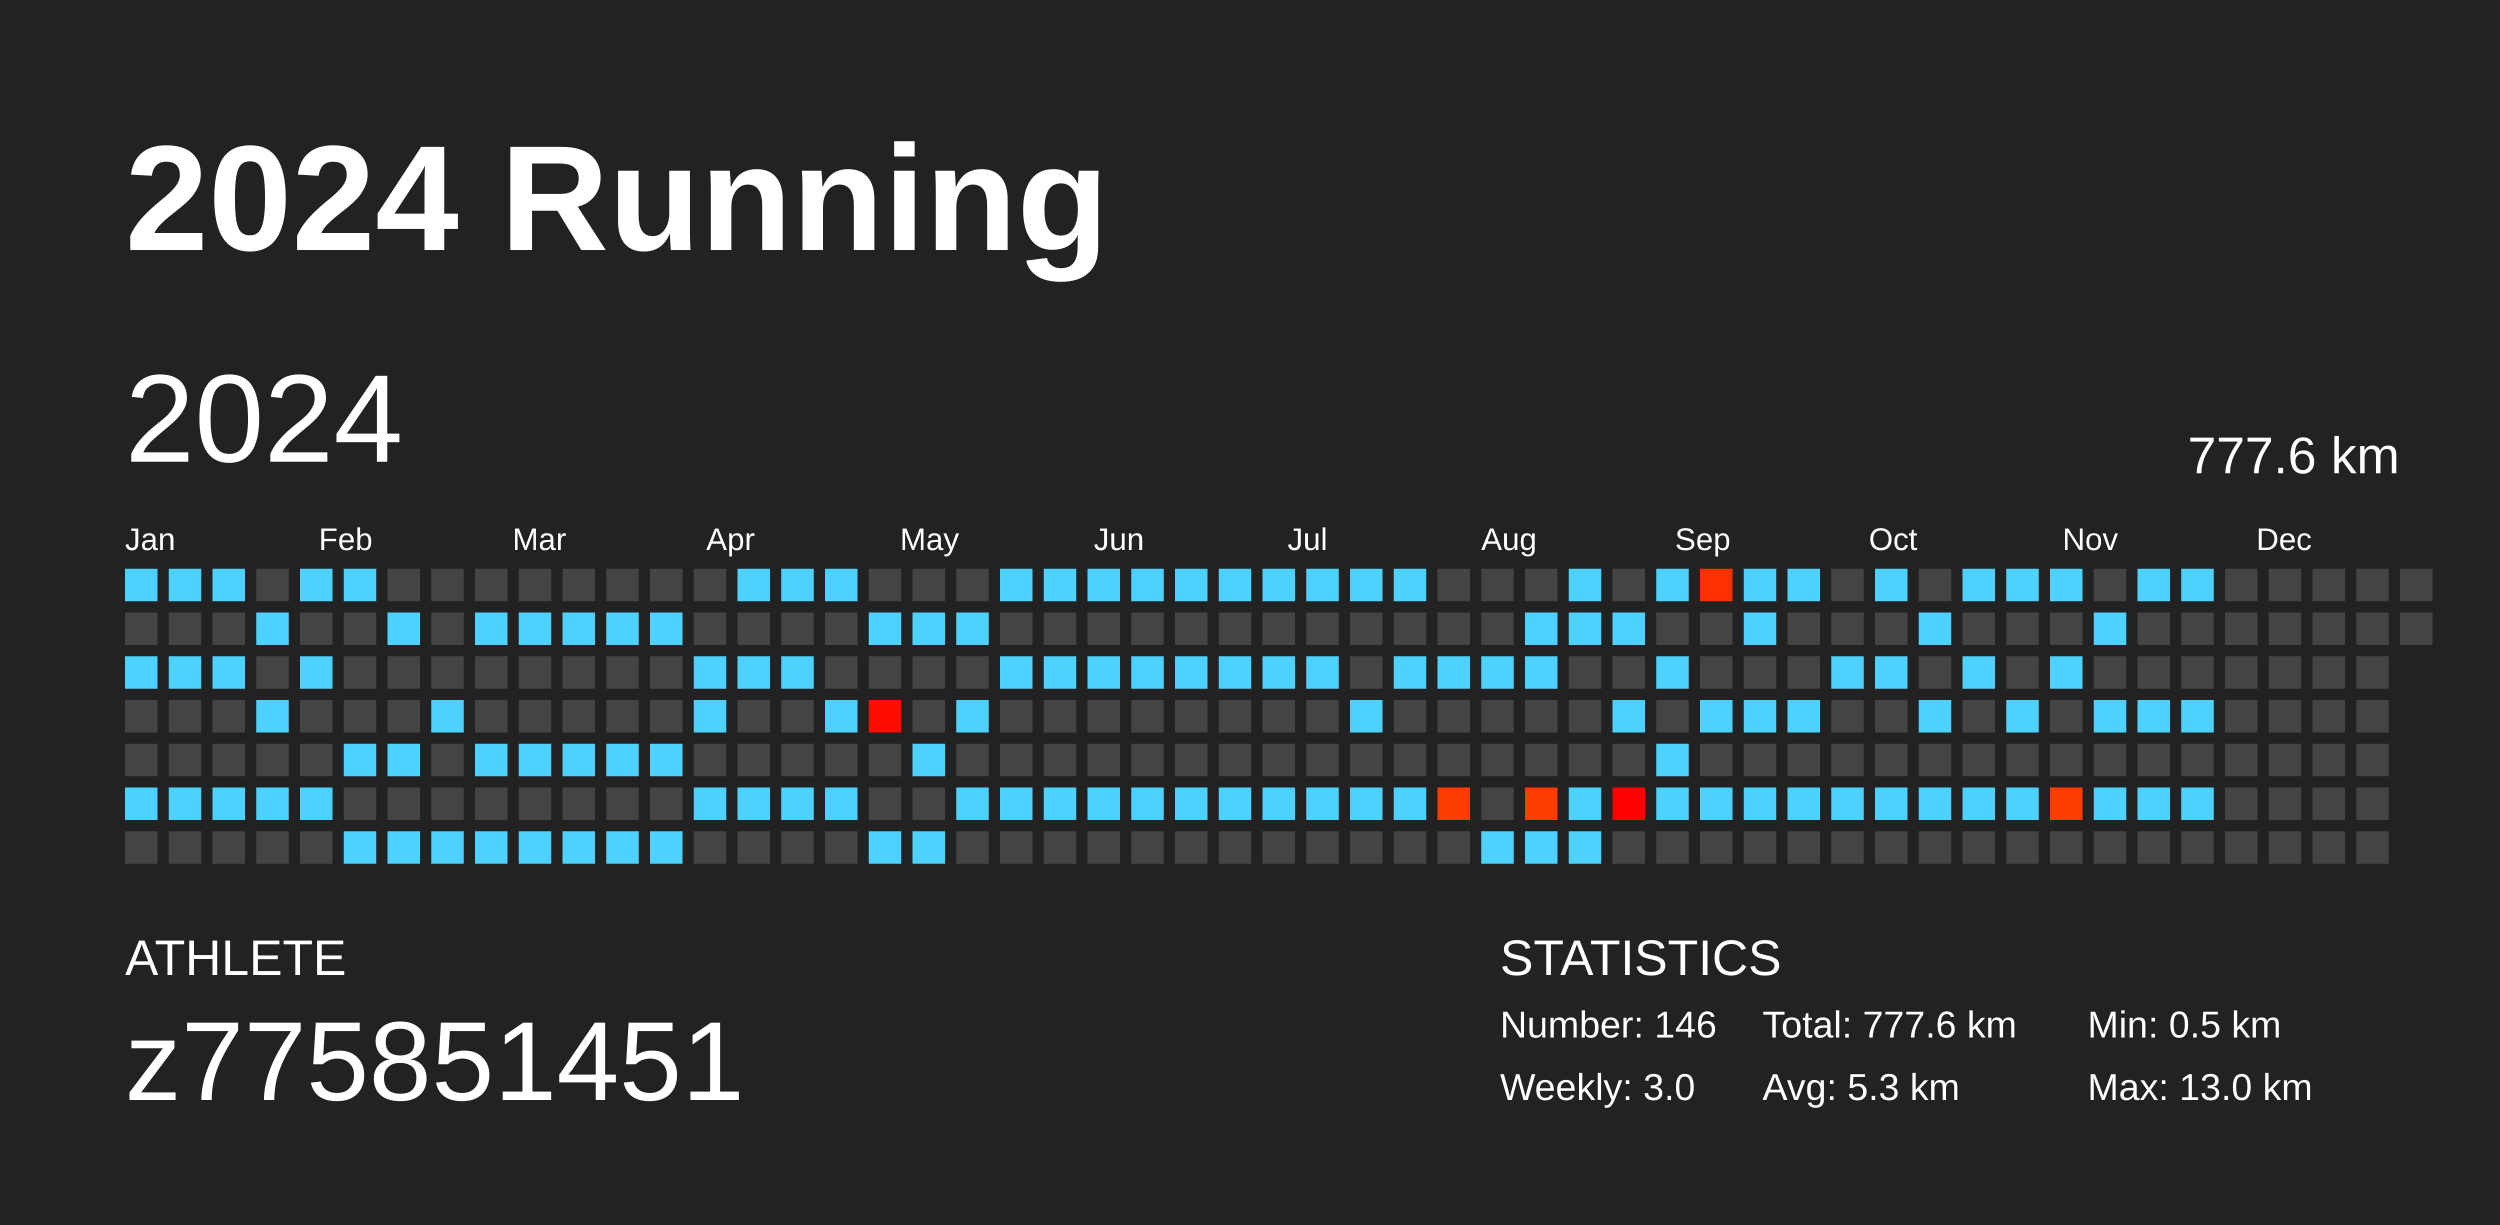
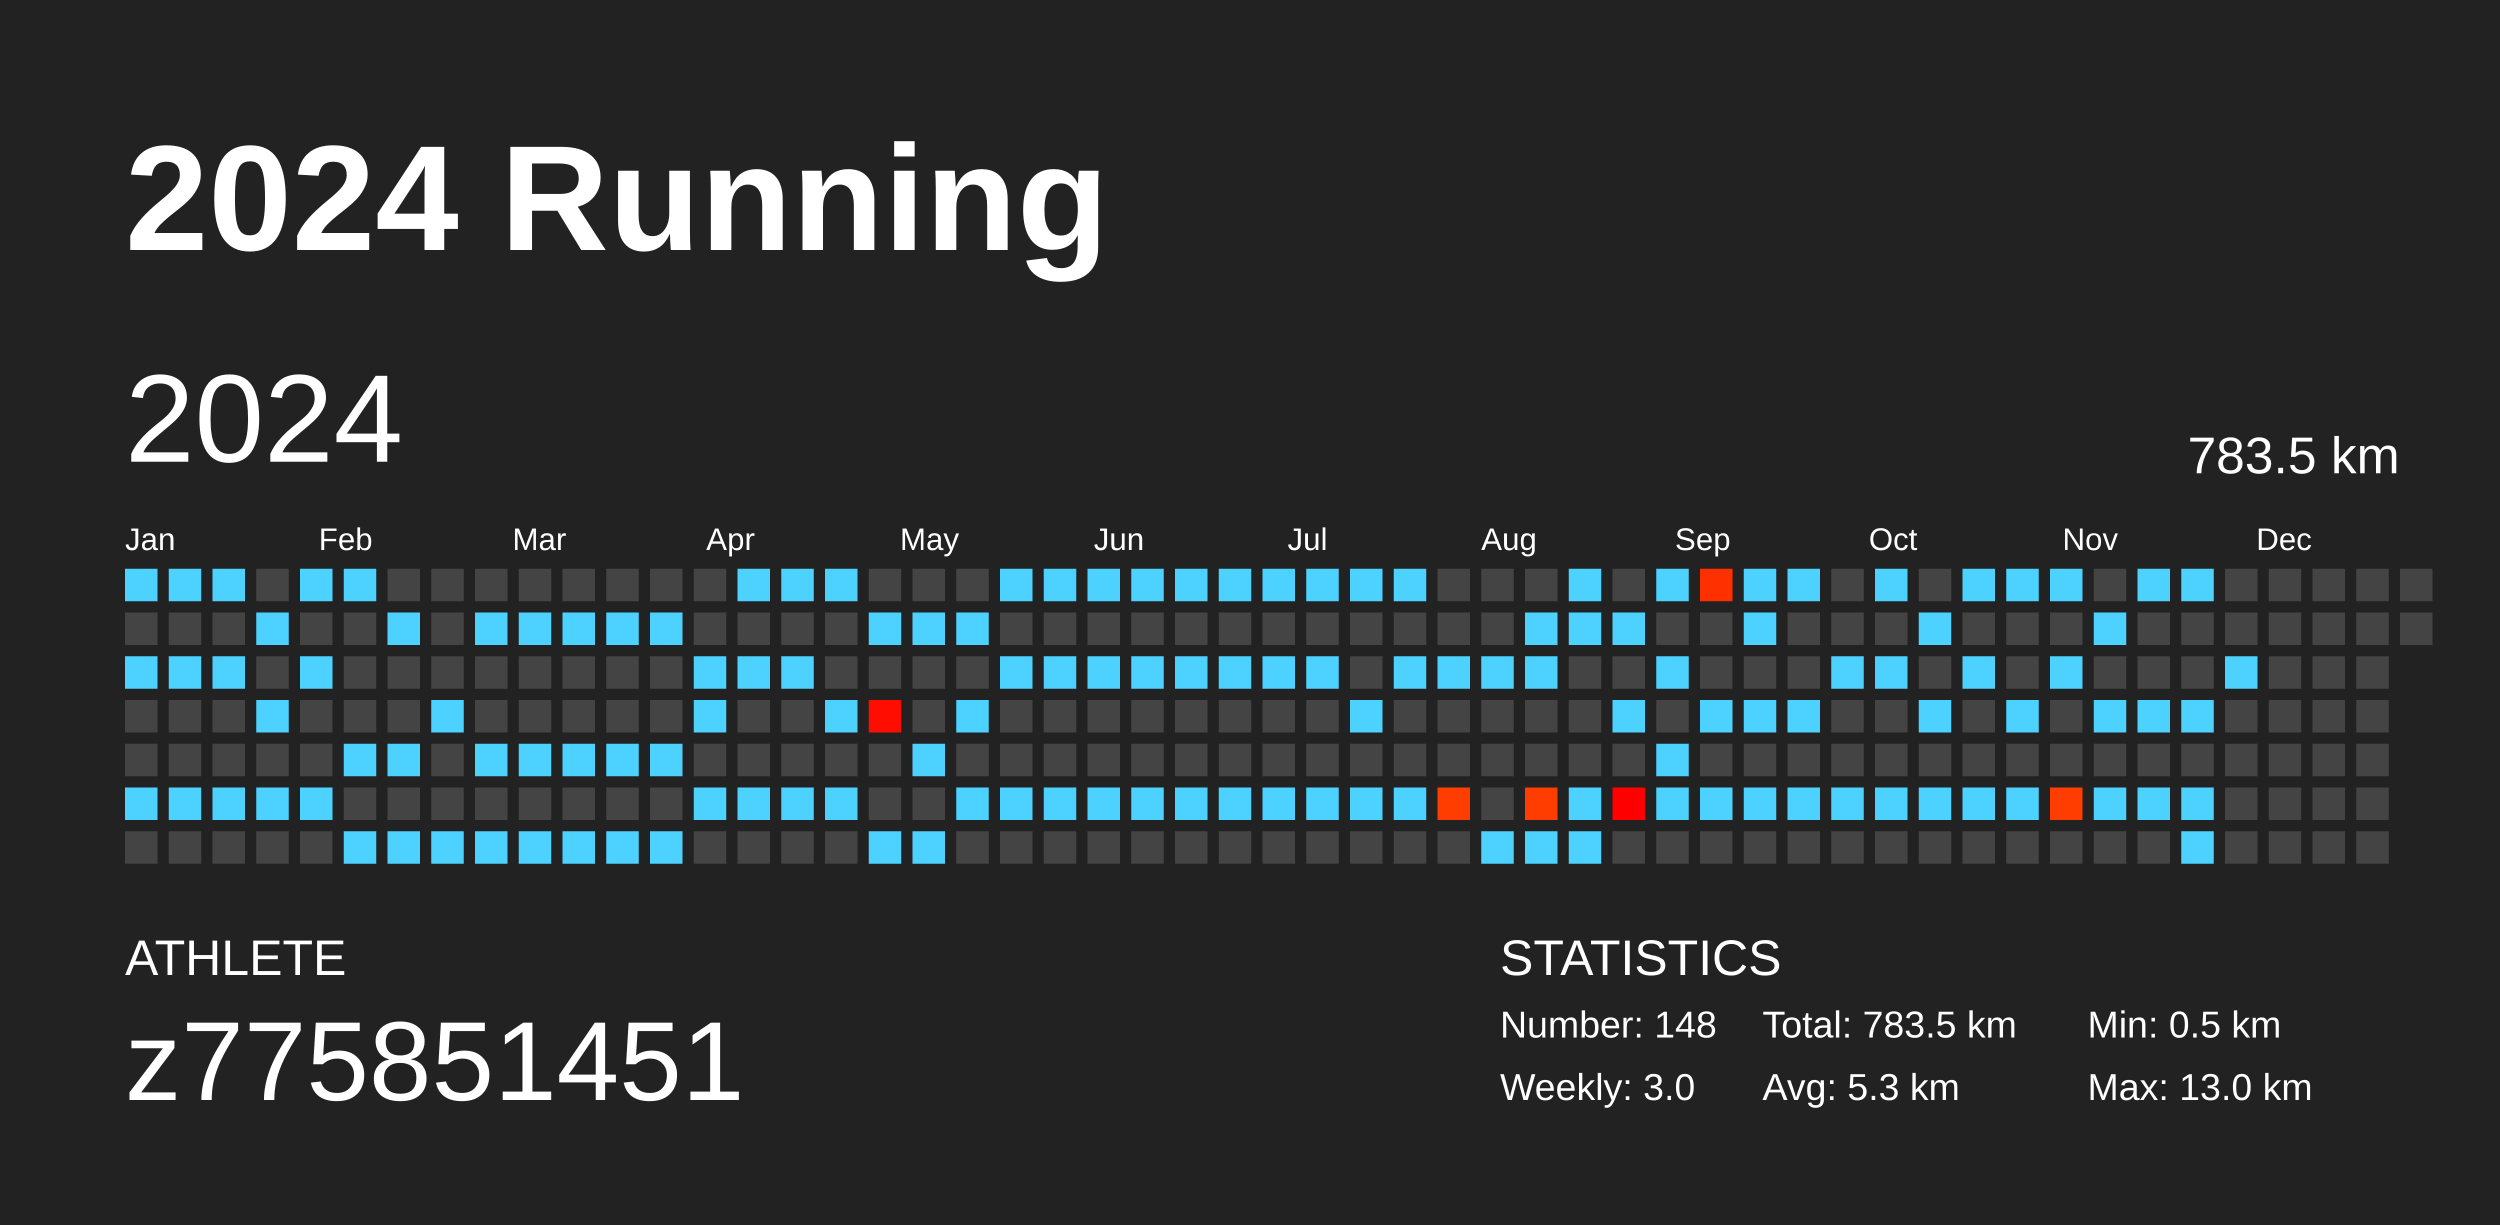
<svg xmlns="http://www.w3.org/2000/svg" baseProfile="full" height="98mm" version="1.1" viewBox="0,0,200,98" width="200mm">
  <defs />
  <rect fill="#222222" height="98" width="200" x="0" y="0" />
  <text fill="#FFFFFF" style="font-size:12px; font-family:Arial; font-weight:bold;" x="10" y="20">2024 Running</text>
  <text fill="#FFFFFF" style="font-size:4px; font-family:Arial" x="10" y="78">ATHLETE</text>
  <text fill="#FFFFFF" style="font-size:9px; font-family:Arial" x="10" y="88">z775851451</text>
  <text fill="#FFFFFF" style="font-size:4px; font-family:Arial" x="120" y="78">STATISTICS</text>
-   <text fill="#FFFFFF" style="font-size:3px; font-family:Arial" x="120" y="83">Number: 146</text>
+   <text fill="#FFFFFF" style="font-size:3px; font-family:Arial" x="120" y="83">Number: 148</text>
  <text fill="#FFFFFF" style="font-size:3px; font-family:Arial" x="120" y="88">Weekly: 3.0</text>
-   <text fill="#FFFFFF" style="font-size:3px; font-family:Arial" x="141" y="83">Total: 777.6 km</text>
+   <text fill="#FFFFFF" style="font-size:3px; font-family:Arial" x="141" y="83">Total: 783.5 km</text>
  <text fill="#FFFFFF" style="font-size:3px; font-family:Arial" x="141" y="88">Avg: 5.3 km</text>
  <text fill="#FFFFFF" style="font-size:3px; font-family:Arial" x="167" y="83">Min: 0.5 km</text>
  <text fill="#FFFFFF" style="font-size:3px; font-family:Arial" x="167" y="88">Max: 13.0 km</text>
  <text dominant-baseline="hanging" fill="#FFFFFF" style="font-size:10.0px; font-family:Arial;" x="10" y="30">2024</text>
-   <text dominant-baseline="hanging" fill="#FFFFFF" style="font-size:4.125px; font-family:Arial;" x="175" y="35">777.6 km</text>
+   <text dominant-baseline="hanging" fill="#FFFFFF" style="font-size:4.125px; font-family:Arial;" x="175" y="35">783.5 km</text>
  <text fill="#FFFFFF" style="font-size:2.5px; font-family:Arial" x="10.0" y="44">Jan</text>
  <text fill="#FFFFFF" style="font-size:2.5px; font-family:Arial" x="25.5" y="44">Feb</text>
  <text fill="#FFFFFF" style="font-size:2.5px; font-family:Arial" x="41.0" y="44">Mar</text>
  <text fill="#FFFFFF" style="font-size:2.5px; font-family:Arial" x="56.5" y="44">Apr</text>
  <text fill="#FFFFFF" style="font-size:2.5px; font-family:Arial" x="72.0" y="44">May</text>
  <text fill="#FFFFFF" style="font-size:2.5px; font-family:Arial" x="87.5" y="44">Jun</text>
  <text fill="#FFFFFF" style="font-size:2.5px; font-family:Arial" x="103.0" y="44">Jul</text>
  <text fill="#FFFFFF" style="font-size:2.5px; font-family:Arial" x="118.5" y="44">Aug</text>
  <text fill="#FFFFFF" style="font-size:2.5px; font-family:Arial" x="134.0" y="44">Sep</text>
  <text fill="#FFFFFF" style="font-size:2.5px; font-family:Arial" x="149.5" y="44">Oct</text>
  <text fill="#FFFFFF" style="font-size:2.5px; font-family:Arial" x="165.0" y="44">Nov</text>
  <text fill="#FFFFFF" style="font-size:2.5px; font-family:Arial" x="180.5" y="44">Dec</text>
  <rect fill="#4dd2ff" height="2.6" width="2.6" x="10.0" y="45.5" />
  <rect fill="#444444" height="2.6" width="2.6" x="10.0" y="49.0" />
  <rect fill="#4dd2ff" height="2.6" width="2.6" x="10.0" y="52.5" />
  <rect fill="#444444" height="2.6" width="2.6" x="10.0" y="56.0" />
  <rect fill="#444444" height="2.6" width="2.6" x="10.0" y="59.5" />
  <rect fill="#4dd2ff" height="2.6" width="2.6" x="10.0" y="63.0" />
  <rect fill="#444444" height="2.6" width="2.6" x="10.0" y="66.5" />
  <rect fill="#4dd2ff" height="2.6" width="2.6" x="13.5" y="45.5" />
  <rect fill="#444444" height="2.6" width="2.6" x="13.5" y="49.0" />
  <rect fill="#4dd2ff" height="2.6" width="2.6" x="13.5" y="52.5" />
  <rect fill="#444444" height="2.6" width="2.6" x="13.5" y="56.0" />
  <rect fill="#444444" height="2.6" width="2.6" x="13.5" y="59.5" />
  <rect fill="#4dd2ff" height="2.6" width="2.6" x="13.5" y="63.0" />
  <rect fill="#444444" height="2.6" width="2.6" x="13.5" y="66.5" />
  <rect fill="#4dd2ff" height="2.6" width="2.6" x="17.0" y="45.5" />
  <rect fill="#444444" height="2.6" width="2.6" x="17.0" y="49.0" />
  <rect fill="#4dd2ff" height="2.6" width="2.6" x="17.0" y="52.5" />
  <rect fill="#444444" height="2.6" width="2.6" x="17.0" y="56.0" />
  <rect fill="#444444" height="2.6" width="2.6" x="17.0" y="59.5" />
  <rect fill="#4dd2ff" height="2.6" width="2.6" x="17.0" y="63.0" />
  <rect fill="#444444" height="2.6" width="2.6" x="17.0" y="66.5" />
  <rect fill="#444444" height="2.6" width="2.6" x="20.5" y="45.5" />
  <rect fill="#4dd2ff" height="2.6" width="2.6" x="20.5" y="49.0" />
  <rect fill="#444444" height="2.6" width="2.6" x="20.5" y="52.5" />
  <rect fill="#4dd2ff" height="2.6" width="2.6" x="20.5" y="56.0" />
  <rect fill="#444444" height="2.6" width="2.6" x="20.5" y="59.5" />
  <rect fill="#4dd2ff" height="2.6" width="2.6" x="20.5" y="63.0" />
  <rect fill="#444444" height="2.6" width="2.6" x="20.5" y="66.5" />
  <rect fill="#4dd2ff" height="2.6" width="2.6" x="24.0" y="45.5" />
  <rect fill="#444444" height="2.6" width="2.6" x="24.0" y="49.0" />
  <rect fill="#4dd2ff" height="2.6" width="2.6" x="24.0" y="52.5" />
  <rect fill="#444444" height="2.6" width="2.6" x="24.0" y="56.0" />
  <rect fill="#444444" height="2.6" width="2.6" x="24.0" y="59.5" />
  <rect fill="#4dd2ff" height="2.6" width="2.6" x="24.0" y="63.0" />
  <rect fill="#444444" height="2.6" width="2.6" x="24.0" y="66.5" />
  <rect fill="#4dd2ff" height="2.6" width="2.6" x="27.5" y="45.5" />
  <rect fill="#444444" height="2.6" width="2.6" x="27.5" y="49.0" />
  <rect fill="#444444" height="2.6" width="2.6" x="27.5" y="52.5" />
  <rect fill="#444444" height="2.6" width="2.6" x="27.5" y="56.0" />
  <rect fill="#4dd2ff" height="2.6" width="2.6" x="27.5" y="59.5" />
  <rect fill="#444444" height="2.6" width="2.6" x="27.5" y="63.0" />
  <rect fill="#4dd2ff" height="2.6" width="2.6" x="27.5" y="66.5" />
  <rect fill="#444444" height="2.6" width="2.6" x="31.0" y="45.5" />
  <rect fill="#4dd2ff" height="2.6" width="2.6" x="31.0" y="49.0" />
  <rect fill="#444444" height="2.6" width="2.6" x="31.0" y="52.5" />
  <rect fill="#444444" height="2.6" width="2.6" x="31.0" y="56.0" />
  <rect fill="#4dd2ff" height="2.6" width="2.6" x="31.0" y="59.5" />
  <rect fill="#444444" height="2.6" width="2.6" x="31.0" y="63.0" />
  <rect fill="#4dd2ff" height="2.6" width="2.6" x="31.0" y="66.5" />
  <rect fill="#444444" height="2.6" width="2.6" x="34.5" y="45.5" />
  <rect fill="#444444" height="2.6" width="2.6" x="34.5" y="49.0" />
  <rect fill="#444444" height="2.6" width="2.6" x="34.5" y="52.5" />
  <rect fill="#4dd2ff" height="2.6" width="2.6" x="34.5" y="56.0" />
  <rect fill="#444444" height="2.6" width="2.6" x="34.5" y="59.5" />
  <rect fill="#444444" height="2.6" width="2.6" x="34.5" y="63.0" />
  <rect fill="#4dd2ff" height="2.6" width="2.6" x="34.5" y="66.5" />
  <rect fill="#444444" height="2.6" width="2.6" x="38.0" y="45.5" />
  <rect fill="#4dd2ff" height="2.6" width="2.6" x="38.0" y="49.0" />
  <rect fill="#444444" height="2.6" width="2.6" x="38.0" y="52.5" />
  <rect fill="#444444" height="2.6" width="2.6" x="38.0" y="56.0" />
  <rect fill="#4dd2ff" height="2.6" width="2.6" x="38.0" y="59.5" />
  <rect fill="#444444" height="2.6" width="2.6" x="38.0" y="63.0" />
  <rect fill="#4dd2ff" height="2.6" width="2.6" x="38.0" y="66.5" />
  <rect fill="#444444" height="2.6" width="2.6" x="41.5" y="45.5" />
  <rect fill="#4dd2ff" height="2.6" width="2.6" x="41.5" y="49.0" />
  <rect fill="#444444" height="2.6" width="2.6" x="41.5" y="52.5" />
  <rect fill="#444444" height="2.6" width="2.6" x="41.5" y="56.0" />
  <rect fill="#4dd2ff" height="2.6" width="2.6" x="41.5" y="59.5" />
  <rect fill="#444444" height="2.6" width="2.6" x="41.5" y="63.0" />
  <rect fill="#4dd2ff" height="2.6" width="2.6" x="41.5" y="66.5" />
  <rect fill="#444444" height="2.6" width="2.6" x="45.0" y="45.5" />
  <rect fill="#4dd2ff" height="2.6" width="2.6" x="45.0" y="49.0" />
  <rect fill="#444444" height="2.6" width="2.6" x="45.0" y="52.5" />
  <rect fill="#444444" height="2.6" width="2.6" x="45.0" y="56.0" />
  <rect fill="#4dd2ff" height="2.6" width="2.6" x="45.0" y="59.5" />
  <rect fill="#444444" height="2.6" width="2.6" x="45.0" y="63.0" />
  <rect fill="#4dd2ff" height="2.6" width="2.6" x="45.0" y="66.5" />
  <rect fill="#444444" height="2.6" width="2.6" x="48.5" y="45.5" />
  <rect fill="#4dd2ff" height="2.6" width="2.6" x="48.5" y="49.0" />
  <rect fill="#444444" height="2.6" width="2.6" x="48.5" y="52.5" />
  <rect fill="#444444" height="2.6" width="2.6" x="48.5" y="56.0" />
  <rect fill="#4dd2ff" height="2.6" width="2.6" x="48.5" y="59.5" />
  <rect fill="#444444" height="2.6" width="2.6" x="48.5" y="63.0" />
  <rect fill="#4dd2ff" height="2.6" width="2.6" x="48.5" y="66.5" />
  <rect fill="#444444" height="2.6" width="2.6" x="52.0" y="45.5" />
  <rect fill="#4dd2ff" height="2.6" width="2.6" x="52.0" y="49.0" />
  <rect fill="#444444" height="2.6" width="2.6" x="52.0" y="52.5" />
  <rect fill="#444444" height="2.6" width="2.6" x="52.0" y="56.0" />
  <rect fill="#4dd2ff" height="2.6" width="2.6" x="52.0" y="59.5" />
  <rect fill="#444444" height="2.6" width="2.6" x="52.0" y="63.0" />
  <rect fill="#4dd2ff" height="2.6" width="2.6" x="52.0" y="66.5" />
  <rect fill="#444444" height="2.6" width="2.6" x="55.5" y="45.5" />
  <rect fill="#444444" height="2.6" width="2.6" x="55.5" y="49.0" />
  <rect fill="#4dd2ff" height="2.6" width="2.6" x="55.5" y="52.5" />
  <rect fill="#4dd2ff" height="2.6" width="2.6" x="55.5" y="56.0" />
  <rect fill="#444444" height="2.6" width="2.6" x="55.5" y="59.5" />
  <rect fill="#4dd2ff" height="2.6" width="2.6" x="55.5" y="63.0" />
  <rect fill="#444444" height="2.6" width="2.6" x="55.5" y="66.5" />
  <rect fill="#4dd2ff" height="2.6" width="2.6" x="59.0" y="45.5" />
  <rect fill="#444444" height="2.6" width="2.6" x="59.0" y="49.0" />
  <rect fill="#4dd2ff" height="2.6" width="2.6" x="59.0" y="52.5" />
  <rect fill="#444444" height="2.6" width="2.6" x="59.0" y="56.0" />
  <rect fill="#444444" height="2.6" width="2.6" x="59.0" y="59.5" />
  <rect fill="#4dd2ff" height="2.6" width="2.6" x="59.0" y="63.0" />
  <rect fill="#444444" height="2.6" width="2.6" x="59.0" y="66.5" />
  <rect fill="#4dd2ff" height="2.6" width="2.6" x="62.5" y="45.5" />
  <rect fill="#444444" height="2.6" width="2.6" x="62.5" y="49.0" />
  <rect fill="#4dd2ff" height="2.6" width="2.6" x="62.5" y="52.5" />
  <rect fill="#444444" height="2.6" width="2.6" x="62.5" y="56.0" />
  <rect fill="#444444" height="2.6" width="2.6" x="62.5" y="59.5" />
  <rect fill="#4dd2ff" height="2.6" width="2.6" x="62.5" y="63.0" />
  <rect fill="#444444" height="2.6" width="2.6" x="62.5" y="66.5" />
  <rect fill="#4dd2ff" height="2.6" width="2.6" x="66.0" y="45.5" />
  <rect fill="#444444" height="2.6" width="2.6" x="66.0" y="49.0" />
  <rect fill="#444444" height="2.6" width="2.6" x="66.0" y="52.5" />
  <rect fill="#4dd2ff" height="2.6" width="2.6" x="66.0" y="56.0" />
  <rect fill="#444444" height="2.6" width="2.6" x="66.0" y="59.5" />
  <rect fill="#4dd2ff" height="2.6" width="2.6" x="66.0" y="63.0" />
  <rect fill="#444444" height="2.6" width="2.6" x="66.0" y="66.5" />
  <rect fill="#444444" height="2.6" width="2.6" x="69.5" y="45.5" />
  <rect fill="#4dd2ff" height="2.6" width="2.6" x="69.5" y="49.0" />
  <rect fill="#444444" height="2.6" width="2.6" x="69.5" y="52.5" />
  <rect fill="#ff0d00" height="2.6" width="2.6" x="69.5" y="56.0" />
  <rect fill="#444444" height="2.6" width="2.6" x="69.5" y="59.5" />
  <rect fill="#444444" height="2.6" width="2.6" x="69.5" y="63.0" />
  <rect fill="#4dd2ff" height="2.6" width="2.6" x="69.5" y="66.5" />
  <rect fill="#444444" height="2.6" width="2.6" x="73.0" y="45.5" />
  <rect fill="#4dd2ff" height="2.6" width="2.6" x="73.0" y="49.0" />
  <rect fill="#444444" height="2.6" width="2.6" x="73.0" y="52.5" />
  <rect fill="#444444" height="2.6" width="2.6" x="73.0" y="56.0" />
  <rect fill="#4dd2ff" height="2.6" width="2.6" x="73.0" y="59.5" />
  <rect fill="#444444" height="2.6" width="2.6" x="73.0" y="63.0" />
  <rect fill="#4dd2ff" height="2.6" width="2.6" x="73.0" y="66.5" />
  <rect fill="#444444" height="2.6" width="2.6" x="76.5" y="45.5" />
  <rect fill="#4dd2ff" height="2.6" width="2.6" x="76.5" y="49.0" />
  <rect fill="#444444" height="2.6" width="2.6" x="76.5" y="52.5" />
  <rect fill="#4dd2ff" height="2.6" width="2.6" x="76.5" y="56.0" />
  <rect fill="#444444" height="2.6" width="2.6" x="76.5" y="59.5" />
  <rect fill="#4dd2ff" height="2.6" width="2.6" x="76.5" y="63.0" />
  <rect fill="#444444" height="2.6" width="2.6" x="76.5" y="66.5" />
  <rect fill="#4dd2ff" height="2.6" width="2.6" x="80.0" y="45.5" />
  <rect fill="#444444" height="2.6" width="2.6" x="80.0" y="49.0" />
  <rect fill="#4dd2ff" height="2.6" width="2.6" x="80.0" y="52.5" />
  <rect fill="#444444" height="2.6" width="2.6" x="80.0" y="56.0" />
  <rect fill="#444444" height="2.6" width="2.6" x="80.0" y="59.5" />
  <rect fill="#4dd2ff" height="2.6" width="2.6" x="80.0" y="63.0" />
  <rect fill="#444444" height="2.6" width="2.6" x="80.0" y="66.5" />
  <rect fill="#4dd2ff" height="2.6" width="2.6" x="83.5" y="45.5" />
  <rect fill="#444444" height="2.6" width="2.6" x="83.5" y="49.0" />
  <rect fill="#4dd2ff" height="2.6" width="2.6" x="83.5" y="52.5" />
  <rect fill="#444444" height="2.6" width="2.6" x="83.5" y="56.0" />
  <rect fill="#444444" height="2.6" width="2.6" x="83.5" y="59.5" />
  <rect fill="#4dd2ff" height="2.6" width="2.6" x="83.5" y="63.0" />
  <rect fill="#444444" height="2.6" width="2.6" x="83.5" y="66.5" />
  <rect fill="#4dd2ff" height="2.6" width="2.6" x="87.0" y="45.5" />
  <rect fill="#444444" height="2.6" width="2.6" x="87.0" y="49.0" />
  <rect fill="#4dd2ff" height="2.6" width="2.6" x="87.0" y="52.5" />
  <rect fill="#444444" height="2.6" width="2.6" x="87.0" y="56.0" />
  <rect fill="#444444" height="2.6" width="2.6" x="87.0" y="59.5" />
  <rect fill="#4dd2ff" height="2.6" width="2.6" x="87.0" y="63.0" />
  <rect fill="#444444" height="2.6" width="2.6" x="87.0" y="66.5" />
  <rect fill="#4dd2ff" height="2.6" width="2.6" x="90.5" y="45.5" />
  <rect fill="#444444" height="2.6" width="2.6" x="90.5" y="49.0" />
  <rect fill="#4dd2ff" height="2.6" width="2.6" x="90.5" y="52.5" />
  <rect fill="#444444" height="2.6" width="2.6" x="90.5" y="56.0" />
  <rect fill="#444444" height="2.6" width="2.6" x="90.5" y="59.5" />
  <rect fill="#4dd2ff" height="2.6" width="2.6" x="90.5" y="63.0" />
  <rect fill="#444444" height="2.6" width="2.6" x="90.5" y="66.5" />
  <rect fill="#4dd2ff" height="2.6" width="2.6" x="94.0" y="45.5" />
  <rect fill="#444444" height="2.6" width="2.6" x="94.0" y="49.0" />
  <rect fill="#4dd2ff" height="2.6" width="2.6" x="94.0" y="52.5" />
  <rect fill="#444444" height="2.6" width="2.6" x="94.0" y="56.0" />
  <rect fill="#444444" height="2.6" width="2.6" x="94.0" y="59.5" />
  <rect fill="#4dd2ff" height="2.6" width="2.6" x="94.0" y="63.0" />
  <rect fill="#444444" height="2.6" width="2.6" x="94.0" y="66.5" />
  <rect fill="#4dd2ff" height="2.6" width="2.6" x="97.5" y="45.5" />
  <rect fill="#444444" height="2.6" width="2.6" x="97.5" y="49.0" />
  <rect fill="#4dd2ff" height="2.6" width="2.6" x="97.5" y="52.5" />
  <rect fill="#444444" height="2.6" width="2.6" x="97.5" y="56.0" />
  <rect fill="#444444" height="2.6" width="2.6" x="97.5" y="59.5" />
  <rect fill="#4dd2ff" height="2.6" width="2.6" x="97.5" y="63.0" />
  <rect fill="#444444" height="2.6" width="2.6" x="97.5" y="66.5" />
  <rect fill="#4dd2ff" height="2.6" width="2.6" x="101.0" y="45.5" />
  <rect fill="#444444" height="2.6" width="2.6" x="101.0" y="49.0" />
  <rect fill="#4dd2ff" height="2.6" width="2.6" x="101.0" y="52.5" />
  <rect fill="#444444" height="2.6" width="2.6" x="101.0" y="56.0" />
  <rect fill="#444444" height="2.6" width="2.6" x="101.0" y="59.5" />
  <rect fill="#4dd2ff" height="2.6" width="2.6" x="101.0" y="63.0" />
  <rect fill="#444444" height="2.6" width="2.6" x="101.0" y="66.5" />
  <rect fill="#4dd2ff" height="2.6" width="2.6" x="104.5" y="45.5" />
  <rect fill="#444444" height="2.6" width="2.6" x="104.5" y="49.0" />
  <rect fill="#4dd2ff" height="2.6" width="2.6" x="104.5" y="52.5" />
  <rect fill="#444444" height="2.6" width="2.6" x="104.5" y="56.0" />
  <rect fill="#444444" height="2.6" width="2.6" x="104.5" y="59.5" />
  <rect fill="#4dd2ff" height="2.6" width="2.6" x="104.5" y="63.0" />
  <rect fill="#444444" height="2.6" width="2.6" x="104.5" y="66.5" />
  <rect fill="#4dd2ff" height="2.6" width="2.6" x="108.0" y="45.5" />
  <rect fill="#444444" height="2.6" width="2.6" x="108.0" y="49.0" />
  <rect fill="#444444" height="2.6" width="2.6" x="108.0" y="52.5" />
  <rect fill="#4dd2ff" height="2.6" width="2.6" x="108.0" y="56.0" />
  <rect fill="#444444" height="2.6" width="2.6" x="108.0" y="59.5" />
  <rect fill="#4dd2ff" height="2.6" width="2.6" x="108.0" y="63.0" />
  <rect fill="#444444" height="2.6" width="2.6" x="108.0" y="66.5" />
  <rect fill="#4dd2ff" height="2.6" width="2.6" x="111.5" y="45.5" />
  <rect fill="#444444" height="2.6" width="2.6" x="111.5" y="49.0" />
  <rect fill="#4dd2ff" height="2.6" width="2.6" x="111.5" y="52.5" />
  <rect fill="#444444" height="2.6" width="2.6" x="111.5" y="56.0" />
  <rect fill="#444444" height="2.6" width="2.6" x="111.5" y="59.5" />
  <rect fill="#4dd2ff" height="2.6" width="2.6" x="111.5" y="63.0" />
  <rect fill="#444444" height="2.6" width="2.6" x="111.5" y="66.5" />
  <rect fill="#444444" height="2.6" width="2.6" x="115.0" y="45.5" />
  <rect fill="#444444" height="2.6" width="2.6" x="115.0" y="49.0" />
  <rect fill="#4dd2ff" height="2.6" width="2.6" x="115.0" y="52.5" />
  <rect fill="#444444" height="2.6" width="2.6" x="115.0" y="56.0" />
  <rect fill="#444444" height="2.6" width="2.6" x="115.0" y="59.5" />
  <rect fill="#ff3d00" height="2.6" width="2.6" x="115.0" y="63.0" />
  <rect fill="#444444" height="2.6" width="2.6" x="115.0" y="66.5" />
  <rect fill="#444444" height="2.6" width="2.6" x="118.5" y="45.5" />
  <rect fill="#444444" height="2.6" width="2.6" x="118.5" y="49.0" />
  <rect fill="#4dd2ff" height="2.6" width="2.6" x="118.5" y="52.5" />
  <rect fill="#444444" height="2.6" width="2.6" x="118.5" y="56.0" />
  <rect fill="#444444" height="2.6" width="2.6" x="118.5" y="59.5" />
  <rect fill="#444444" height="2.6" width="2.6" x="118.5" y="63.0" />
  <rect fill="#4dd2ff" height="2.6" width="2.6" x="118.5" y="66.5" />
  <rect fill="#444444" height="2.6" width="2.6" x="122.0" y="45.5" />
  <rect fill="#4dd2ff" height="2.6" width="2.6" x="122.0" y="49.0" />
  <rect fill="#4dd2ff" height="2.6" width="2.6" x="122.0" y="52.5" />
  <rect fill="#444444" height="2.6" width="2.6" x="122.0" y="56.0" />
  <rect fill="#444444" height="2.6" width="2.6" x="122.0" y="59.5" />
  <rect fill="#ff3d00" height="2.6" width="2.6" x="122.0" y="63.0" />
  <rect fill="#4dd2ff" height="2.6" width="2.6" x="122.0" y="66.5" />
  <rect fill="#4dd2ff" height="2.6" width="2.6" x="125.5" y="45.5" />
  <rect fill="#4dd2ff" height="2.6" width="2.6" x="125.5" y="49.0" />
  <rect fill="#444444" height="2.6" width="2.6" x="125.5" y="52.5" />
  <rect fill="#444444" height="2.6" width="2.6" x="125.5" y="56.0" />
  <rect fill="#444444" height="2.6" width="2.6" x="125.5" y="59.5" />
  <rect fill="#4dd2ff" height="2.6" width="2.6" x="125.5" y="63.0" />
  <rect fill="#4dd2ff" height="2.6" width="2.6" x="125.5" y="66.5" />
  <rect fill="#444444" height="2.6" width="2.6" x="129.0" y="45.5" />
  <rect fill="#4dd2ff" height="2.6" width="2.6" x="129.0" y="49.0" />
  <rect fill="#444444" height="2.6" width="2.6" x="129.0" y="52.5" />
  <rect fill="#4dd2ff" height="2.6" width="2.6" x="129.0" y="56.0" />
  <rect fill="#444444" height="2.6" width="2.6" x="129.0" y="59.5" />
  <rect fill="#ff0000" height="2.6" width="2.6" x="129.0" y="63.0" />
  <rect fill="#444444" height="2.6" width="2.6" x="129.0" y="66.5" />
  <rect fill="#4dd2ff" height="2.6" width="2.6" x="132.5" y="45.5" />
  <rect fill="#444444" height="2.6" width="2.6" x="132.5" y="49.0" />
  <rect fill="#4dd2ff" height="2.6" width="2.6" x="132.5" y="52.5" />
  <rect fill="#444444" height="2.6" width="2.6" x="132.5" y="56.0" />
  <rect fill="#4dd2ff" height="2.6" width="2.6" x="132.5" y="59.5" />
  <rect fill="#4dd2ff" height="2.6" width="2.6" x="132.5" y="63.0" />
  <rect fill="#444444" height="2.6" width="2.6" x="132.5" y="66.5" />
  <rect fill="#ff3000" height="2.6" width="2.6" x="136.0" y="45.5" />
  <rect fill="#444444" height="2.6" width="2.6" x="136.0" y="49.0" />
  <rect fill="#444444" height="2.6" width="2.6" x="136.0" y="52.5" />
  <rect fill="#4dd2ff" height="2.6" width="2.6" x="136.0" y="56.0" />
  <rect fill="#444444" height="2.6" width="2.6" x="136.0" y="59.5" />
  <rect fill="#4dd2ff" height="2.6" width="2.6" x="136.0" y="63.0" />
  <rect fill="#444444" height="2.6" width="2.6" x="136.0" y="66.5" />
  <rect fill="#4dd2ff" height="2.6" width="2.6" x="139.5" y="45.5" />
  <rect fill="#4dd2ff" height="2.6" width="2.6" x="139.5" y="49.0" />
  <rect fill="#444444" height="2.6" width="2.6" x="139.5" y="52.5" />
  <rect fill="#4dd2ff" height="2.6" width="2.6" x="139.5" y="56.0" />
  <rect fill="#444444" height="2.6" width="2.6" x="139.5" y="59.5" />
  <rect fill="#4dd2ff" height="2.6" width="2.6" x="139.5" y="63.0" />
  <rect fill="#444444" height="2.6" width="2.6" x="139.5" y="66.5" />
  <rect fill="#4dd2ff" height="2.6" width="2.6" x="143.0" y="45.5" />
  <rect fill="#444444" height="2.6" width="2.6" x="143.0" y="49.0" />
  <rect fill="#444444" height="2.6" width="2.6" x="143.0" y="52.5" />
  <rect fill="#4dd2ff" height="2.6" width="2.6" x="143.0" y="56.0" />
  <rect fill="#444444" height="2.6" width="2.6" x="143.0" y="59.5" />
  <rect fill="#4dd2ff" height="2.6" width="2.6" x="143.0" y="63.0" />
  <rect fill="#444444" height="2.6" width="2.6" x="143.0" y="66.5" />
  <rect fill="#444444" height="2.6" width="2.6" x="146.5" y="45.5" />
  <rect fill="#444444" height="2.6" width="2.6" x="146.5" y="49.0" />
  <rect fill="#4dd2ff" height="2.6" width="2.6" x="146.5" y="52.5" />
  <rect fill="#444444" height="2.6" width="2.6" x="146.5" y="56.0" />
  <rect fill="#444444" height="2.6" width="2.6" x="146.5" y="59.5" />
  <rect fill="#4dd2ff" height="2.6" width="2.6" x="146.5" y="63.0" />
  <rect fill="#444444" height="2.6" width="2.6" x="146.5" y="66.5" />
  <rect fill="#4dd2ff" height="2.6" width="2.6" x="150.0" y="45.5" />
  <rect fill="#444444" height="2.6" width="2.6" x="150.0" y="49.0" />
  <rect fill="#4dd2ff" height="2.6" width="2.6" x="150.0" y="52.5" />
  <rect fill="#444444" height="2.6" width="2.6" x="150.0" y="56.0" />
  <rect fill="#444444" height="2.6" width="2.6" x="150.0" y="59.5" />
  <rect fill="#4dd2ff" height="2.6" width="2.6" x="150.0" y="63.0" />
  <rect fill="#444444" height="2.6" width="2.6" x="150.0" y="66.5" />
  <rect fill="#444444" height="2.6" width="2.6" x="153.5" y="45.5" />
  <rect fill="#4dd2ff" height="2.6" width="2.6" x="153.5" y="49.0" />
  <rect fill="#444444" height="2.6" width="2.6" x="153.5" y="52.5" />
  <rect fill="#4dd2ff" height="2.6" width="2.6" x="153.5" y="56.0" />
  <rect fill="#444444" height="2.6" width="2.6" x="153.5" y="59.5" />
  <rect fill="#4dd2ff" height="2.6" width="2.6" x="153.5" y="63.0" />
  <rect fill="#444444" height="2.6" width="2.6" x="153.5" y="66.5" />
  <rect fill="#4dd2ff" height="2.6" width="2.6" x="157.0" y="45.5" />
  <rect fill="#444444" height="2.6" width="2.6" x="157.0" y="49.0" />
  <rect fill="#4dd2ff" height="2.6" width="2.6" x="157.0" y="52.5" />
  <rect fill="#444444" height="2.6" width="2.6" x="157.0" y="56.0" />
  <rect fill="#444444" height="2.6" width="2.6" x="157.0" y="59.5" />
  <rect fill="#4dd2ff" height="2.6" width="2.6" x="157.0" y="63.0" />
  <rect fill="#444444" height="2.6" width="2.6" x="157.0" y="66.5" />
  <rect fill="#4dd2ff" height="2.6" width="2.6" x="160.5" y="45.5" />
  <rect fill="#444444" height="2.6" width="2.6" x="160.5" y="49.0" />
  <rect fill="#444444" height="2.6" width="2.6" x="160.5" y="52.5" />
  <rect fill="#4dd2ff" height="2.6" width="2.6" x="160.5" y="56.0" />
  <rect fill="#444444" height="2.6" width="2.6" x="160.5" y="59.5" />
  <rect fill="#4dd2ff" height="2.6" width="2.6" x="160.5" y="63.0" />
  <rect fill="#444444" height="2.6" width="2.6" x="160.5" y="66.5" />
  <rect fill="#4dd2ff" height="2.6" width="2.6" x="164.0" y="45.5" />
  <rect fill="#444444" height="2.6" width="2.6" x="164.0" y="49.0" />
  <rect fill="#4dd2ff" height="2.6" width="2.6" x="164.0" y="52.5" />
  <rect fill="#444444" height="2.6" width="2.6" x="164.0" y="56.0" />
  <rect fill="#444444" height="2.6" width="2.6" x="164.0" y="59.5" />
  <rect fill="#ff3d00" height="2.6" width="2.6" x="164.0" y="63.0" />
  <rect fill="#444444" height="2.6" width="2.6" x="164.0" y="66.5" />
  <rect fill="#444444" height="2.6" width="2.6" x="167.5" y="45.5" />
  <rect fill="#4dd2ff" height="2.6" width="2.6" x="167.5" y="49.0" />
  <rect fill="#444444" height="2.6" width="2.6" x="167.5" y="52.5" />
  <rect fill="#4dd2ff" height="2.6" width="2.6" x="167.5" y="56.0" />
  <rect fill="#444444" height="2.6" width="2.6" x="167.5" y="59.5" />
  <rect fill="#4dd2ff" height="2.6" width="2.6" x="167.5" y="63.0" />
  <rect fill="#444444" height="2.6" width="2.6" x="167.5" y="66.5" />
  <rect fill="#4dd2ff" height="2.6" width="2.6" x="171.0" y="45.5" />
  <rect fill="#444444" height="2.6" width="2.6" x="171.0" y="49.0" />
  <rect fill="#444444" height="2.6" width="2.6" x="171.0" y="52.5" />
  <rect fill="#4dd2ff" height="2.6" width="2.6" x="171.0" y="56.0" />
  <rect fill="#444444" height="2.6" width="2.6" x="171.0" y="59.5" />
  <rect fill="#4dd2ff" height="2.6" width="2.6" x="171.0" y="63.0" />
  <rect fill="#444444" height="2.6" width="2.6" x="171.0" y="66.5" />
  <rect fill="#4dd2ff" height="2.6" width="2.6" x="174.5" y="45.5" />
  <rect fill="#444444" height="2.6" width="2.6" x="174.5" y="49.0" />
  <rect fill="#444444" height="2.6" width="2.6" x="174.5" y="52.5" />
  <rect fill="#4dd2ff" height="2.6" width="2.6" x="174.5" y="56.0" />
  <rect fill="#444444" height="2.6" width="2.6" x="174.5" y="59.5" />
  <rect fill="#4dd2ff" height="2.6" width="2.6" x="174.5" y="63.0" />
-   <rect fill="#444444" height="2.6" width="2.6" x="174.5" y="66.5" />
+   <rect fill="#4dd2ff" height="2.6" width="2.6" x="174.5" y="66.5" />
  <rect fill="#444444" height="2.6" width="2.6" x="178.0" y="45.5" />
  <rect fill="#444444" height="2.6" width="2.6" x="178.0" y="49.0" />
-   <rect fill="#444444" height="2.6" width="2.6" x="178.0" y="52.5" />
+   <rect fill="#4dd2ff" height="2.6" width="2.6" x="178.0" y="52.5" />
  <rect fill="#444444" height="2.6" width="2.6" x="178.0" y="56.0" />
  <rect fill="#444444" height="2.6" width="2.6" x="178.0" y="59.5" />
  <rect fill="#444444" height="2.6" width="2.6" x="178.0" y="63.0" />
  <rect fill="#444444" height="2.6" width="2.6" x="178.0" y="66.5" />
  <rect fill="#444444" height="2.6" width="2.6" x="181.5" y="45.5" />
  <rect fill="#444444" height="2.6" width="2.6" x="181.5" y="49.0" />
  <rect fill="#444444" height="2.6" width="2.6" x="181.5" y="52.5" />
  <rect fill="#444444" height="2.6" width="2.6" x="181.5" y="56.0" />
  <rect fill="#444444" height="2.6" width="2.6" x="181.5" y="59.5" />
  <rect fill="#444444" height="2.6" width="2.6" x="181.5" y="63.0" />
  <rect fill="#444444" height="2.6" width="2.6" x="181.5" y="66.5" />
  <rect fill="#444444" height="2.6" width="2.6" x="185.0" y="45.5" />
  <rect fill="#444444" height="2.6" width="2.6" x="185.0" y="49.0" />
  <rect fill="#444444" height="2.6" width="2.6" x="185.0" y="52.5" />
  <rect fill="#444444" height="2.6" width="2.6" x="185.0" y="56.0" />
  <rect fill="#444444" height="2.6" width="2.6" x="185.0" y="59.5" />
  <rect fill="#444444" height="2.6" width="2.6" x="185.0" y="63.0" />
  <rect fill="#444444" height="2.6" width="2.6" x="185.0" y="66.5" />
  <rect fill="#444444" height="2.6" width="2.6" x="188.5" y="45.5" />
  <rect fill="#444444" height="2.6" width="2.6" x="188.5" y="49.0" />
  <rect fill="#444444" height="2.6" width="2.6" x="188.5" y="52.5" />
  <rect fill="#444444" height="2.6" width="2.6" x="188.5" y="56.0" />
  <rect fill="#444444" height="2.6" width="2.6" x="188.5" y="59.5" />
  <rect fill="#444444" height="2.6" width="2.6" x="188.5" y="63.0" />
  <rect fill="#444444" height="2.6" width="2.6" x="188.5" y="66.5" />
  <rect fill="#444444" height="2.6" width="2.6" x="192.0" y="45.5" />
  <rect fill="#444444" height="2.6" width="2.6" x="192.0" y="49.0" />
</svg>
